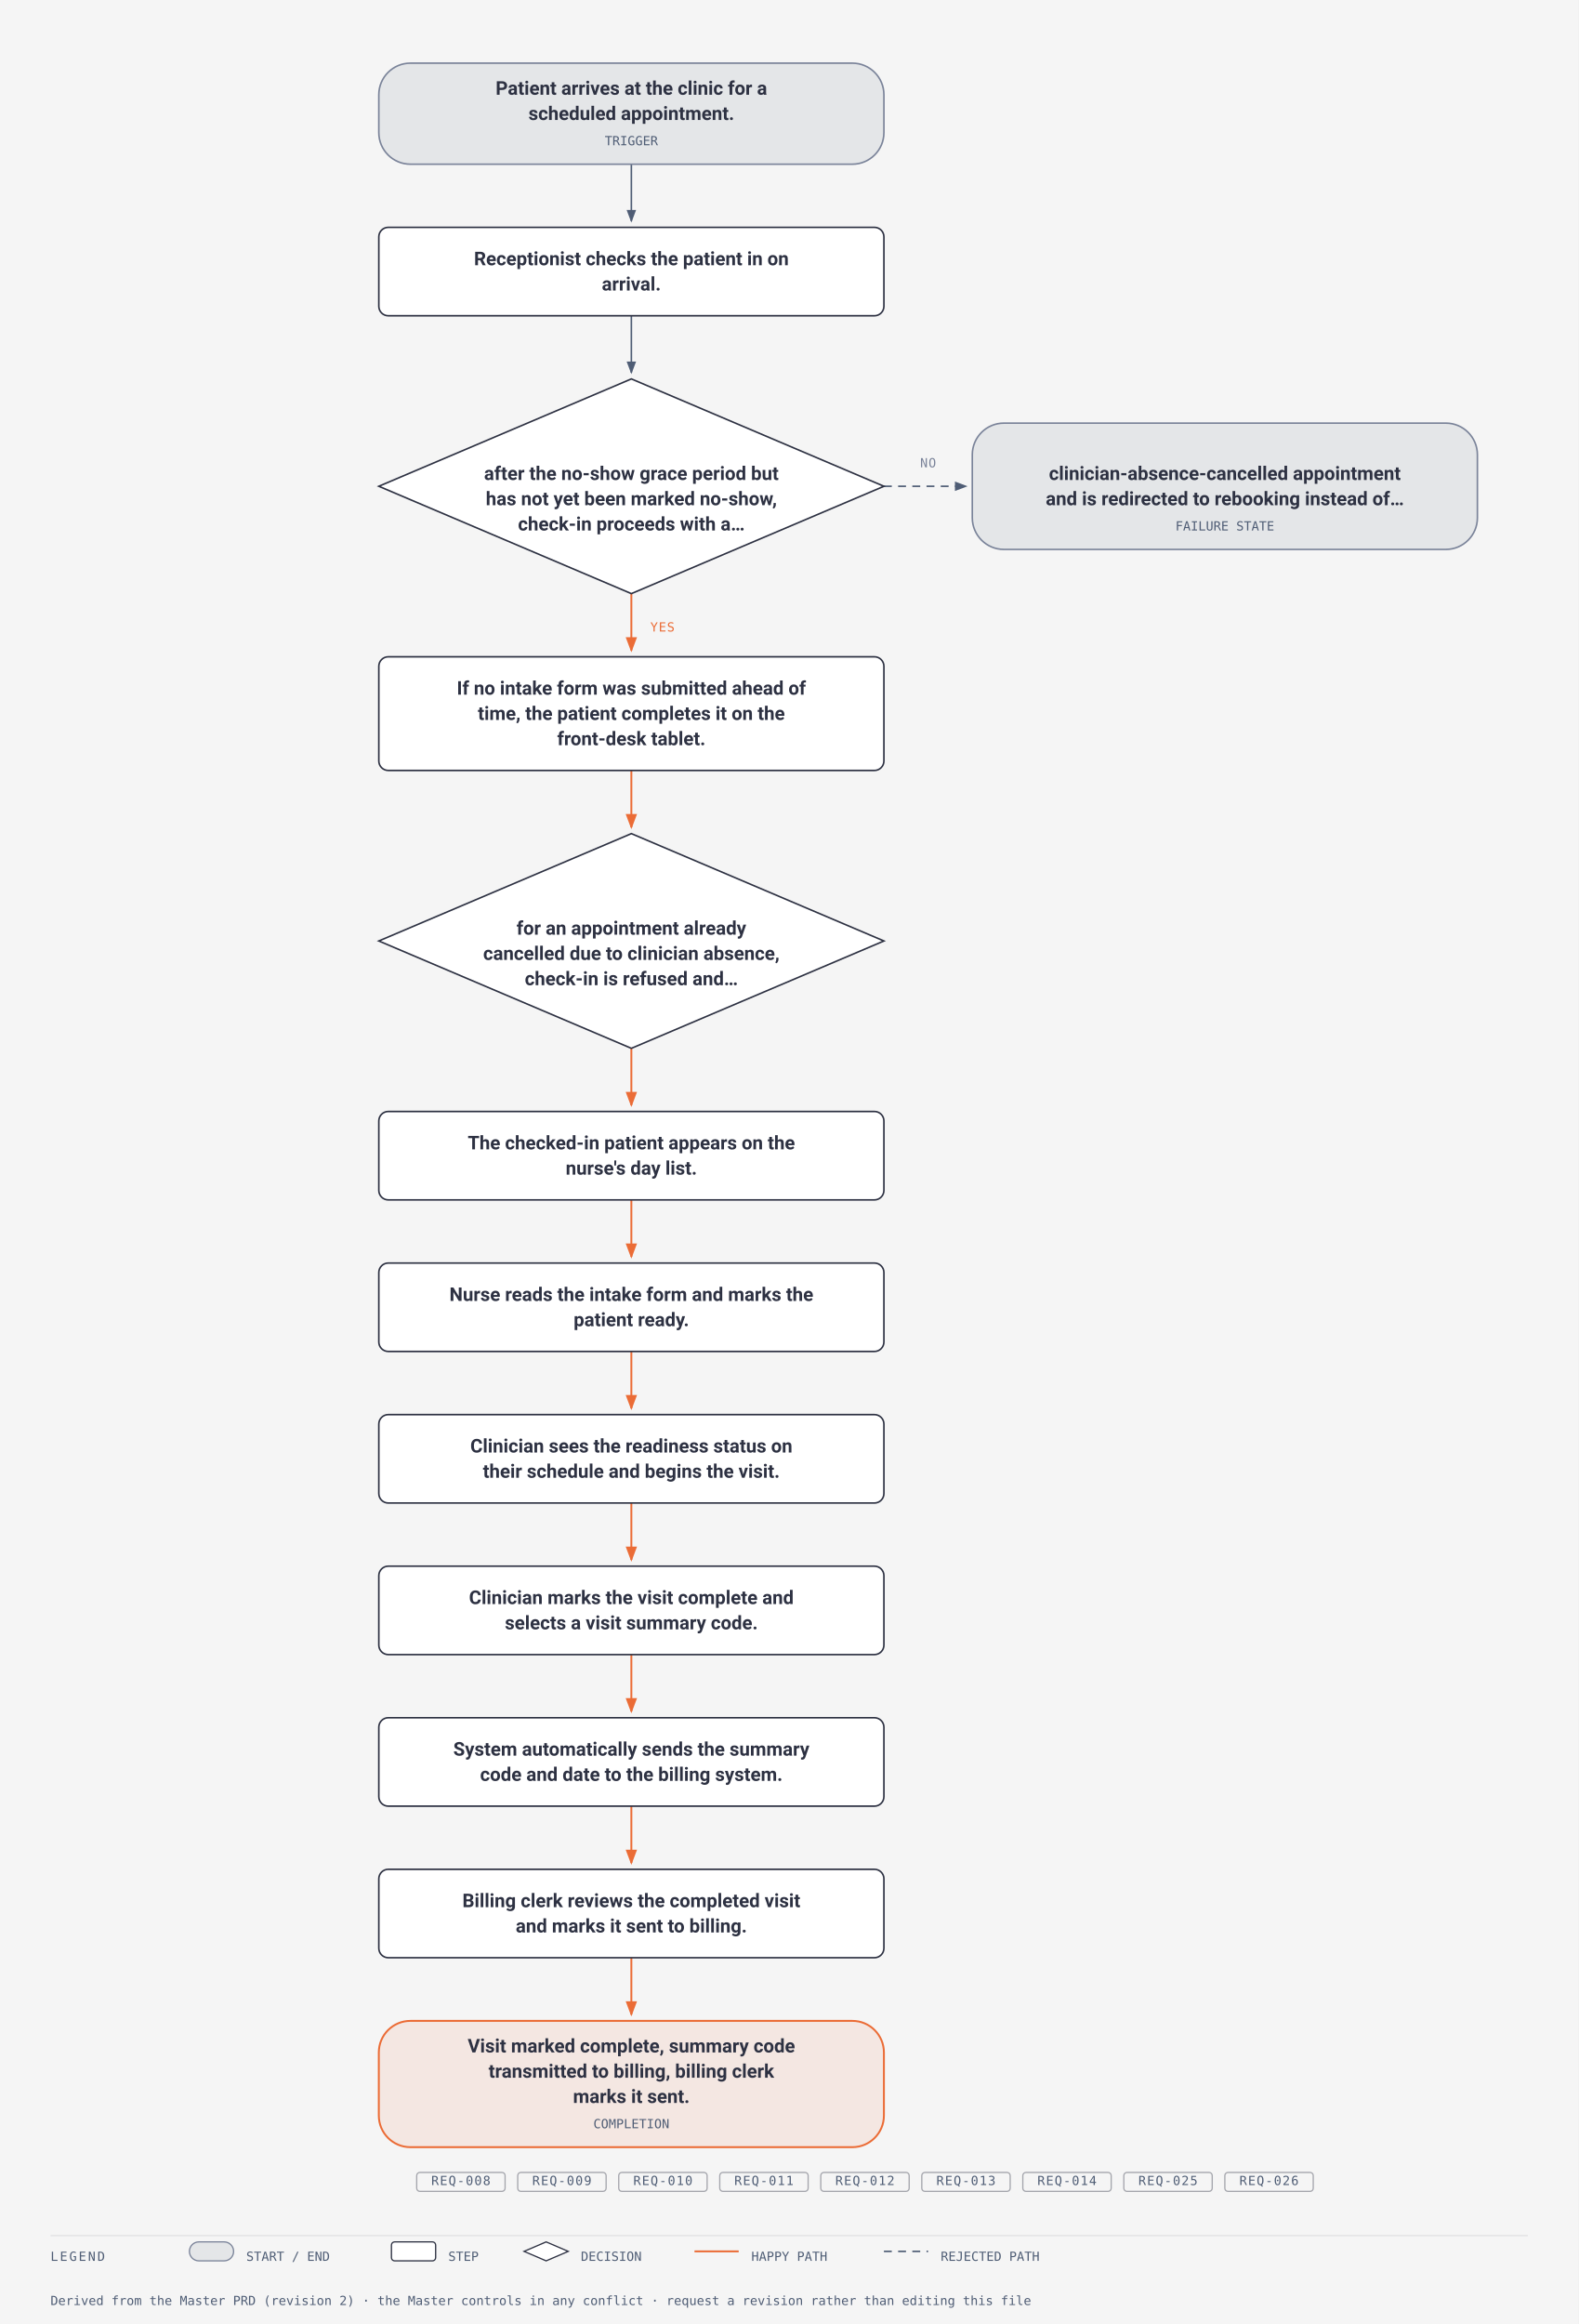
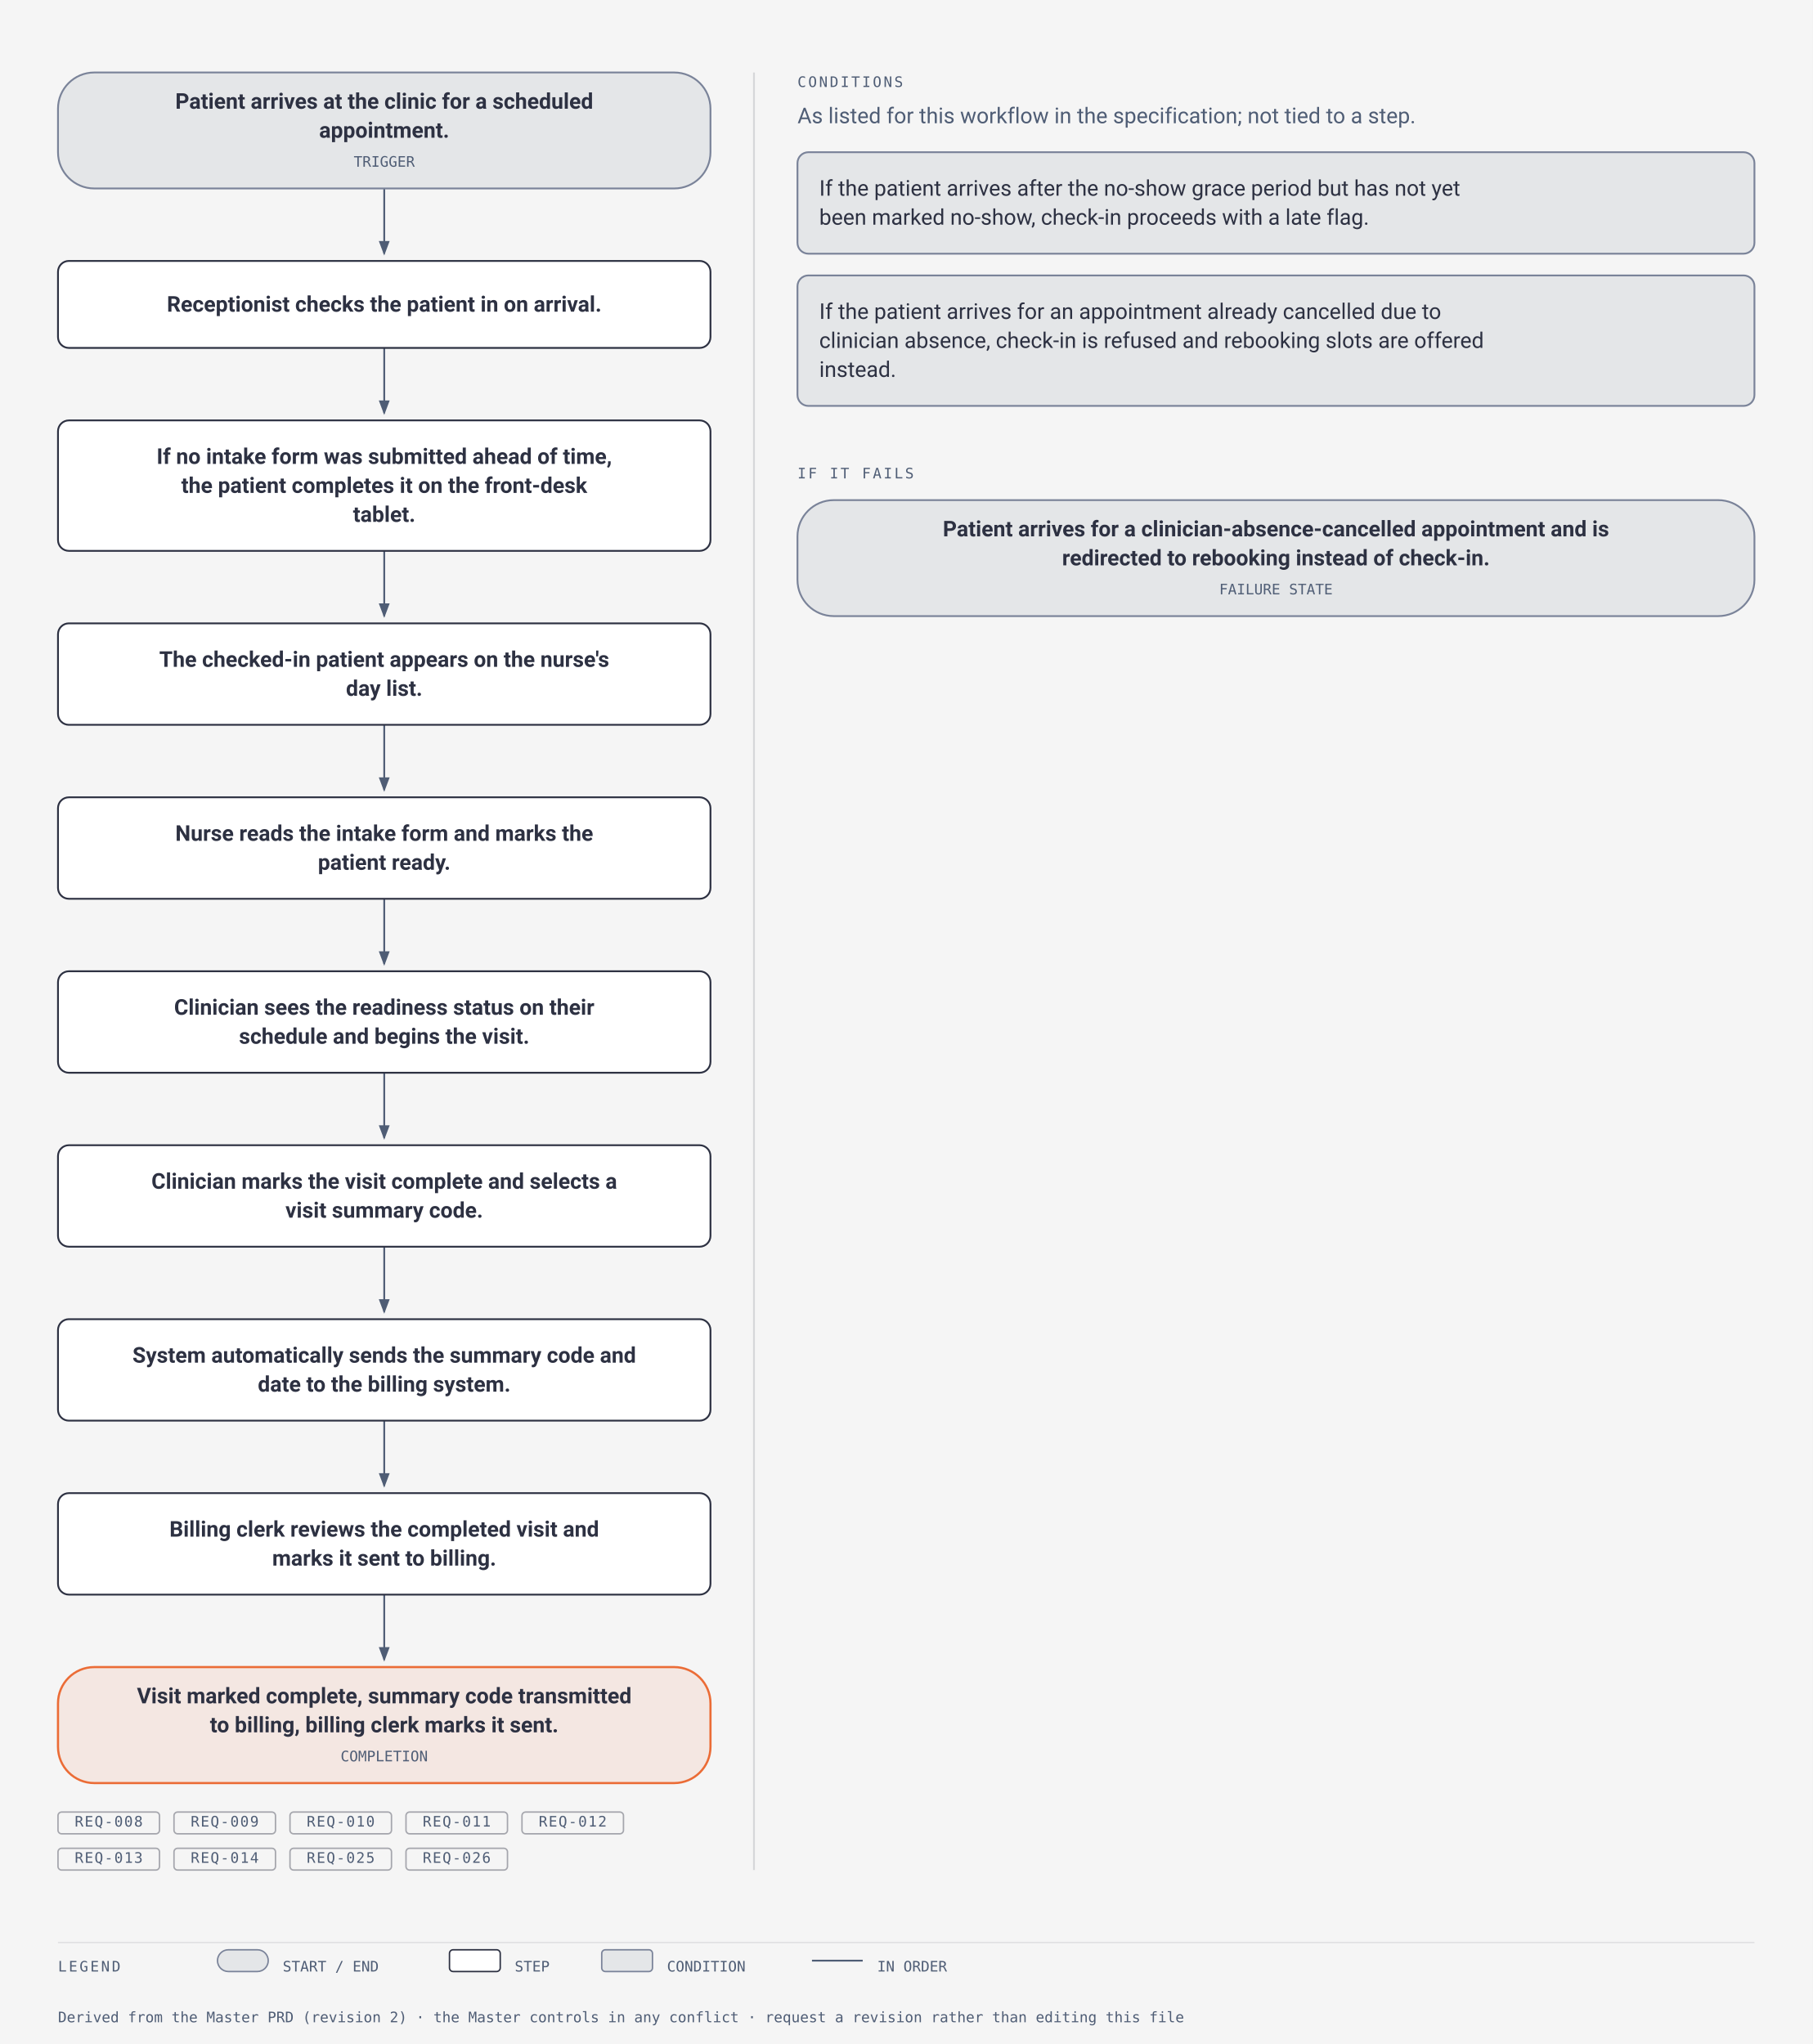
- <svg xmlns="http://www.w3.org/2000/svg" viewBox="0 0 1000 1472" width="1000" height="1472" role="img" aria-labelledby="flow-03-title flow-03-desc">
+ <svg xmlns="http://www.w3.org/2000/svg" viewBox="0 0 1000 1128" width="1000" height="1128" role="img" aria-labelledby="flow-03-title flow-03-desc">
  <defs>
    <marker id="arrow" markerWidth="8" markerHeight="6" refX="7" refY="3" orient="auto">
      <polygon points="0 0, 8 3, 0 6" fill="#4f5d75" />
    </marker>
    <marker id="arrow-accent" markerWidth="8" markerHeight="6" refX="7" refY="3" orient="auto">
      <polygon points="0 0, 8 3, 0 6" fill="#eb6c36" />
    </marker>
  </defs>
  <rect width="100%" height="100%" fill="#f5f5f5" />
-   <line x1="400" y1="104" x2="400" y2="140" fill="none" stroke="#4f5d75" stroke-width="1" marker-end="url(#arrow)" />
-   <line x1="400" y1="200" x2="400" y2="236" fill="none" stroke="#4f5d75" stroke-width="1" marker-end="url(#arrow)" />
-   <line x1="400" y1="376" x2="400" y2="412" fill="none" stroke="#eb6c36" stroke-width="1.2" marker-end="url(#arrow-accent)" />
-   <line x1="400" y1="488" x2="400" y2="524" fill="none" stroke="#eb6c36" stroke-width="1.2" marker-end="url(#arrow-accent)" />
-   <line x1="400" y1="664" x2="400" y2="700" fill="none" stroke="#eb6c36" stroke-width="1.2" marker-end="url(#arrow-accent)" />
-   <line x1="400" y1="760" x2="400" y2="796" fill="none" stroke="#eb6c36" stroke-width="1.2" marker-end="url(#arrow-accent)" />
-   <line x1="400" y1="856" x2="400" y2="892" fill="none" stroke="#eb6c36" stroke-width="1.2" marker-end="url(#arrow-accent)" />
-   <line x1="400" y1="952" x2="400" y2="988" fill="none" stroke="#eb6c36" stroke-width="1.2" marker-end="url(#arrow-accent)" />
-   <line x1="400" y1="1048" x2="400" y2="1084" fill="none" stroke="#eb6c36" stroke-width="1.2" marker-end="url(#arrow-accent)" />
-   <line x1="400" y1="1144" x2="400" y2="1180" fill="none" stroke="#eb6c36" stroke-width="1.2" marker-end="url(#arrow-accent)" />
-   <line x1="400" y1="1240" x2="400" y2="1276" fill="none" stroke="#eb6c36" stroke-width="1.2" marker-end="url(#arrow-accent)" />
-   <line x1="560" y1="308" x2="612" y2="308" fill="none" stroke="#4f5d75" stroke-width="1" stroke-dasharray="5,4" marker-end="url(#arrow)" />
-   <rect x="578" y="288" width="20" height="12" rx="2" fill="#f5f5f5" />
-   <text x="588" y="296" fill="#7a8399" font-size="8" font-family="ui-monospace, SFMono-Regular, Menlo, Consolas, monospace" text-anchor="middle" letter-spacing="0.06em">NO</text>
-   <rect x="240" y="40" width="320" height="64" rx="20" fill="#f5f5f5" />
-   <rect x="240" y="40" width="320" height="64" rx="20" fill="rgba(79,93,117,0.10)" stroke="#7a8399" stroke-width="1" />
-   <text x="400" y="60" fill="#2d3142" font-size="12" font-family="ui-sans-serif, system-ui, -apple-system, 'Segoe UI', Roboto, sans-serif" font-weight="600" text-anchor="middle">Patient arrives at the clinic for a</text>
-   <text x="400" y="76" fill="#2d3142" font-size="12" font-family="ui-sans-serif, system-ui, -apple-system, 'Segoe UI', Roboto, sans-serif" font-weight="600" text-anchor="middle">scheduled appointment.</text>
-   <text x="400" y="92" fill="#4f5d75" font-size="8" font-family="ui-monospace, SFMono-Regular, Menlo, Consolas, monospace" text-anchor="middle">TRIGGER</text>
-   <rect x="240" y="144" width="320" height="56" rx="6" fill="#f5f5f5" />
-   <rect x="240" y="144" width="320" height="56" rx="6" fill="#ffffff" stroke="#2d3142" stroke-width="1" />
-   <text x="400" y="168" fill="#2d3142" font-size="12" font-family="ui-sans-serif, system-ui, -apple-system, 'Segoe UI', Roboto, sans-serif" font-weight="600" text-anchor="middle">Receptionist checks the patient in on</text>
-   <text x="400" y="184" fill="#2d3142" font-size="12" font-family="ui-sans-serif, system-ui, -apple-system, 'Segoe UI', Roboto, sans-serif" font-weight="600" text-anchor="middle">arrival.</text>
-   <polygon points="400,240 560,308 400,376 240,308" fill="#f5f5f5" />
-   <polygon points="400,240 560,308 400,376 240,308" fill="#ffffff" stroke="#2d3142" stroke-width="1" />
-   <text x="400" y="288" fill="#2d3142" font-size="12" font-family="ui-sans-serif, system-ui, -apple-system, 'Segoe UI', Roboto, sans-serif" font-weight="600" text-anchor="middle" />
-   <text x="400" y="304" fill="#2d3142" font-size="12" font-family="ui-sans-serif, system-ui, -apple-system, 'Segoe UI', Roboto, sans-serif" font-weight="600" text-anchor="middle">after the no-show grace period but</text>
-   <text x="400" y="320" fill="#2d3142" font-size="12" font-family="ui-sans-serif, system-ui, -apple-system, 'Segoe UI', Roboto, sans-serif" font-weight="600" text-anchor="middle">has not yet been marked no-show,</text>
-   <text x="400" y="336" fill="#2d3142" font-size="12" font-family="ui-sans-serif, system-ui, -apple-system, 'Segoe UI', Roboto, sans-serif" font-weight="600" text-anchor="middle">check-in proceeds with a…</text>
-   <text x="412" y="400" fill="#eb6c36" font-size="8" font-family="ui-monospace, SFMono-Regular, Menlo, Consolas, monospace" letter-spacing="0.06em">YES</text>
-   <rect x="240" y="416" width="320" height="72" rx="6" fill="#f5f5f5" />
-   <rect x="240" y="416" width="320" height="72" rx="6" fill="#ffffff" stroke="#2d3142" stroke-width="1" />
-   <text x="400" y="440" fill="#2d3142" font-size="12" font-family="ui-sans-serif, system-ui, -apple-system, 'Segoe UI', Roboto, sans-serif" font-weight="600" text-anchor="middle">If no intake form was submitted ahead of</text>
-   <text x="400" y="456" fill="#2d3142" font-size="12" font-family="ui-sans-serif, system-ui, -apple-system, 'Segoe UI', Roboto, sans-serif" font-weight="600" text-anchor="middle">time, the patient completes it on the</text>
-   <text x="400" y="472" fill="#2d3142" font-size="12" font-family="ui-sans-serif, system-ui, -apple-system, 'Segoe UI', Roboto, sans-serif" font-weight="600" text-anchor="middle">front-desk tablet.</text>
-   <polygon points="400,528 560,596 400,664 240,596" fill="#f5f5f5" />
-   <polygon points="400,528 560,596 400,664 240,596" fill="#ffffff" stroke="#2d3142" stroke-width="1" />
-   <text x="400" y="576" fill="#2d3142" font-size="12" font-family="ui-sans-serif, system-ui, -apple-system, 'Segoe UI', Roboto, sans-serif" font-weight="600" text-anchor="middle" />
-   <text x="400" y="592" fill="#2d3142" font-size="12" font-family="ui-sans-serif, system-ui, -apple-system, 'Segoe UI', Roboto, sans-serif" font-weight="600" text-anchor="middle">for an appointment already</text>
-   <text x="400" y="608" fill="#2d3142" font-size="12" font-family="ui-sans-serif, system-ui, -apple-system, 'Segoe UI', Roboto, sans-serif" font-weight="600" text-anchor="middle">cancelled due to clinician absence,</text>
-   <text x="400" y="624" fill="#2d3142" font-size="12" font-family="ui-sans-serif, system-ui, -apple-system, 'Segoe UI', Roboto, sans-serif" font-weight="600" text-anchor="middle">check-in is refused and…</text>
-   <rect x="240" y="704" width="320" height="56" rx="6" fill="#f5f5f5" />
-   <rect x="240" y="704" width="320" height="56" rx="6" fill="#ffffff" stroke="#2d3142" stroke-width="1" />
-   <text x="400" y="728" fill="#2d3142" font-size="12" font-family="ui-sans-serif, system-ui, -apple-system, 'Segoe UI', Roboto, sans-serif" font-weight="600" text-anchor="middle">The checked-in patient appears on the</text>
-   <text x="400" y="744" fill="#2d3142" font-size="12" font-family="ui-sans-serif, system-ui, -apple-system, 'Segoe UI', Roboto, sans-serif" font-weight="600" text-anchor="middle">nurse's day list.</text>
-   <rect x="240" y="800" width="320" height="56" rx="6" fill="#f5f5f5" />
-   <rect x="240" y="800" width="320" height="56" rx="6" fill="#ffffff" stroke="#2d3142" stroke-width="1" />
-   <text x="400" y="824" fill="#2d3142" font-size="12" font-family="ui-sans-serif, system-ui, -apple-system, 'Segoe UI', Roboto, sans-serif" font-weight="600" text-anchor="middle">Nurse reads the intake form and marks the</text>
-   <text x="400" y="840" fill="#2d3142" font-size="12" font-family="ui-sans-serif, system-ui, -apple-system, 'Segoe UI', Roboto, sans-serif" font-weight="600" text-anchor="middle">patient ready.</text>
-   <rect x="240" y="896" width="320" height="56" rx="6" fill="#f5f5f5" />
-   <rect x="240" y="896" width="320" height="56" rx="6" fill="#ffffff" stroke="#2d3142" stroke-width="1" />
-   <text x="400" y="920" fill="#2d3142" font-size="12" font-family="ui-sans-serif, system-ui, -apple-system, 'Segoe UI', Roboto, sans-serif" font-weight="600" text-anchor="middle">Clinician sees the readiness status on</text>
-   <text x="400" y="936" fill="#2d3142" font-size="12" font-family="ui-sans-serif, system-ui, -apple-system, 'Segoe UI', Roboto, sans-serif" font-weight="600" text-anchor="middle">their schedule and begins the visit.</text>
-   <rect x="240" y="992" width="320" height="56" rx="6" fill="#f5f5f5" />
-   <rect x="240" y="992" width="320" height="56" rx="6" fill="#ffffff" stroke="#2d3142" stroke-width="1" />
-   <text x="400" y="1016" fill="#2d3142" font-size="12" font-family="ui-sans-serif, system-ui, -apple-system, 'Segoe UI', Roboto, sans-serif" font-weight="600" text-anchor="middle">Clinician marks the visit complete and</text>
-   <text x="400" y="1032" fill="#2d3142" font-size="12" font-family="ui-sans-serif, system-ui, -apple-system, 'Segoe UI', Roboto, sans-serif" font-weight="600" text-anchor="middle">selects a visit summary code.</text>
-   <rect x="240" y="1088" width="320" height="56" rx="6" fill="#f5f5f5" />
-   <rect x="240" y="1088" width="320" height="56" rx="6" fill="#ffffff" stroke="#2d3142" stroke-width="1" />
-   <text x="400" y="1112" fill="#2d3142" font-size="12" font-family="ui-sans-serif, system-ui, -apple-system, 'Segoe UI', Roboto, sans-serif" font-weight="600" text-anchor="middle">System automatically sends the summary</text>
-   <text x="400" y="1128" fill="#2d3142" font-size="12" font-family="ui-sans-serif, system-ui, -apple-system, 'Segoe UI', Roboto, sans-serif" font-weight="600" text-anchor="middle">code and date to the billing system.</text>
-   <rect x="240" y="1184" width="320" height="56" rx="6" fill="#f5f5f5" />
-   <rect x="240" y="1184" width="320" height="56" rx="6" fill="#ffffff" stroke="#2d3142" stroke-width="1" />
-   <text x="400" y="1208" fill="#2d3142" font-size="12" font-family="ui-sans-serif, system-ui, -apple-system, 'Segoe UI', Roboto, sans-serif" font-weight="600" text-anchor="middle">Billing clerk reviews the completed visit</text>
-   <text x="400" y="1224" fill="#2d3142" font-size="12" font-family="ui-sans-serif, system-ui, -apple-system, 'Segoe UI', Roboto, sans-serif" font-weight="600" text-anchor="middle">and marks it sent to billing.</text>
-   <rect x="240" y="1280" width="320" height="80" rx="20" fill="#f5f5f5" />
-   <rect x="240" y="1280" width="320" height="80" rx="20" fill="rgba(235,108,54,0.10)" stroke="#eb6c36" stroke-width="1.2" />
-   <text x="400" y="1300" fill="#2d3142" font-size="12" font-family="ui-sans-serif, system-ui, -apple-system, 'Segoe UI', Roboto, sans-serif" font-weight="600" text-anchor="middle">Visit marked complete, summary code</text>
-   <text x="400" y="1316" fill="#2d3142" font-size="12" font-family="ui-sans-serif, system-ui, -apple-system, 'Segoe UI', Roboto, sans-serif" font-weight="600" text-anchor="middle">transmitted to billing, billing clerk</text>
-   <text x="400" y="1332" fill="#2d3142" font-size="12" font-family="ui-sans-serif, system-ui, -apple-system, 'Segoe UI', Roboto, sans-serif" font-weight="600" text-anchor="middle">marks it sent.</text>
-   <text x="400" y="1348" fill="#4f5d75" font-size="8" font-family="ui-monospace, SFMono-Regular, Menlo, Consolas, monospace" text-anchor="middle">COMPLETION</text>
-   <rect x="616" y="268" width="320" height="80" rx="20" fill="#f5f5f5" />
-   <rect x="616" y="268" width="320" height="80" rx="20" fill="rgba(79,93,117,0.10)" stroke="#7a8399" stroke-width="1" />
-   <text x="776" y="288" fill="#2d3142" font-size="12" font-family="ui-sans-serif, system-ui, -apple-system, 'Segoe UI', Roboto, sans-serif" font-weight="600" text-anchor="middle" />
-   <text x="776" y="304" fill="#2d3142" font-size="12" font-family="ui-sans-serif, system-ui, -apple-system, 'Segoe UI', Roboto, sans-serif" font-weight="600" text-anchor="middle">clinician-absence-cancelled appointment</text>
-   <text x="776" y="320" fill="#2d3142" font-size="12" font-family="ui-sans-serif, system-ui, -apple-system, 'Segoe UI', Roboto, sans-serif" font-weight="600" text-anchor="middle">and is redirected to rebooking instead of…</text>
-   <text x="776" y="336" fill="#4f5d75" font-size="8" font-family="ui-monospace, SFMono-Regular, Menlo, Consolas, monospace" text-anchor="middle">FAILURE STATE</text>
-   <rect x="264" y="1376" width="56" height="12" rx="2" fill="transparent" stroke="rgba(45,49,66,0.40)" stroke-width="0.8" />
-   <text x="292" y="1384" fill="#4f5d75" font-size="8" font-family="ui-monospace, SFMono-Regular, Menlo, Consolas, monospace" text-anchor="middle" letter-spacing="0.08em">REQ-008</text>
-   <rect x="328" y="1376" width="56" height="12" rx="2" fill="transparent" stroke="rgba(45,49,66,0.40)" stroke-width="0.8" />
-   <text x="356" y="1384" fill="#4f5d75" font-size="8" font-family="ui-monospace, SFMono-Regular, Menlo, Consolas, monospace" text-anchor="middle" letter-spacing="0.08em">REQ-009</text>
-   <rect x="392" y="1376" width="56" height="12" rx="2" fill="transparent" stroke="rgba(45,49,66,0.40)" stroke-width="0.8" />
-   <text x="420" y="1384" fill="#4f5d75" font-size="8" font-family="ui-monospace, SFMono-Regular, Menlo, Consolas, monospace" text-anchor="middle" letter-spacing="0.08em">REQ-010</text>
-   <rect x="456" y="1376" width="56" height="12" rx="2" fill="transparent" stroke="rgba(45,49,66,0.40)" stroke-width="0.8" />
-   <text x="484" y="1384" fill="#4f5d75" font-size="8" font-family="ui-monospace, SFMono-Regular, Menlo, Consolas, monospace" text-anchor="middle" letter-spacing="0.08em">REQ-011</text>
-   <rect x="520" y="1376" width="56" height="12" rx="2" fill="transparent" stroke="rgba(45,49,66,0.40)" stroke-width="0.8" />
-   <text x="548" y="1384" fill="#4f5d75" font-size="8" font-family="ui-monospace, SFMono-Regular, Menlo, Consolas, monospace" text-anchor="middle" letter-spacing="0.08em">REQ-012</text>
-   <rect x="584" y="1376" width="56" height="12" rx="2" fill="transparent" stroke="rgba(45,49,66,0.40)" stroke-width="0.8" />
-   <text x="612" y="1384" fill="#4f5d75" font-size="8" font-family="ui-monospace, SFMono-Regular, Menlo, Consolas, monospace" text-anchor="middle" letter-spacing="0.08em">REQ-013</text>
-   <rect x="648" y="1376" width="56" height="12" rx="2" fill="transparent" stroke="rgba(45,49,66,0.40)" stroke-width="0.8" />
-   <text x="676" y="1384" fill="#4f5d75" font-size="8" font-family="ui-monospace, SFMono-Regular, Menlo, Consolas, monospace" text-anchor="middle" letter-spacing="0.08em">REQ-014</text>
-   <rect x="712" y="1376" width="56" height="12" rx="2" fill="transparent" stroke="rgba(45,49,66,0.40)" stroke-width="0.8" />
-   <text x="740" y="1384" fill="#4f5d75" font-size="8" font-family="ui-monospace, SFMono-Regular, Menlo, Consolas, monospace" text-anchor="middle" letter-spacing="0.08em">REQ-025</text>
-   <rect x="776" y="1376" width="56" height="12" rx="2" fill="transparent" stroke="rgba(45,49,66,0.40)" stroke-width="0.8" />
-   <text x="804" y="1384" fill="#4f5d75" font-size="8" font-family="ui-monospace, SFMono-Regular, Menlo, Consolas, monospace" text-anchor="middle" letter-spacing="0.08em">REQ-026</text>
-   <line x1="32" y1="1416" x2="968" y2="1416" stroke="rgba(45,49,66,0.10)" stroke-width="0.8" />
-   <text x="32" y="1432" fill="#4f5d75" font-size="8" font-family="ui-monospace, SFMono-Regular, Menlo, Consolas, monospace" letter-spacing="0.14em">LEGEND</text>
-   <rect x="120" y="1420" width="28" height="12" rx="6" fill="rgba(79,93,117,0.10)" stroke="#7a8399" stroke-width="0.8" />
-   <text x="156" y="1432" fill="#4f5d75" font-size="8" font-family="ui-monospace, SFMono-Regular, Menlo, Consolas, monospace">START / END</text>
-   <rect x="248" y="1420" width="28" height="12" rx="2" fill="#ffffff" stroke="#2d3142" stroke-width="0.8" />
-   <text x="284" y="1432" fill="#4f5d75" font-size="8" font-family="ui-monospace, SFMono-Regular, Menlo, Consolas, monospace">STEP</text>
-   <polygon points="346,1420 360,1426 346,1432 332,1426" fill="#ffffff" stroke="#2d3142" stroke-width="0.8" />
-   <text x="368" y="1432" fill="#4f5d75" font-size="8" font-family="ui-monospace, SFMono-Regular, Menlo, Consolas, monospace">DECISION</text>
-   <line x1="440" y1="1426" x2="468" y2="1426" stroke="#eb6c36" stroke-width="1.2" />
-   <text x="476" y="1432" fill="#4f5d75" font-size="8" font-family="ui-monospace, SFMono-Regular, Menlo, Consolas, monospace">HAPPY PATH</text>
-   <line x1="560" y1="1426" x2="588" y2="1426" stroke="#4f5d75" stroke-width="1" stroke-dasharray="5,4" />
-   <text x="596" y="1432" fill="#4f5d75" font-size="8" font-family="ui-monospace, SFMono-Regular, Menlo, Consolas, monospace">REJECTED PATH</text>
-   <text x="32" y="1460" fill="#4f5d75" font-size="8" font-family="ui-monospace, SFMono-Regular, Menlo, Consolas, monospace">Derived from the Master PRD (revision 2) · the Master controls in any conflict · request a revision rather than editing this file</text>
+   <g data-part="sequence">
+     <line x1="212" y1="104" x2="212" y2="140" fill="none" stroke="#4f5d75" stroke-width="1" marker-end="url(#arrow)" />
+     <line x1="212" y1="192" x2="212" y2="228" fill="none" stroke="#4f5d75" stroke-width="1" marker-end="url(#arrow)" />
+     <line x1="212" y1="304" x2="212" y2="340" fill="none" stroke="#4f5d75" stroke-width="1" marker-end="url(#arrow)" />
+     <line x1="212" y1="400" x2="212" y2="436" fill="none" stroke="#4f5d75" stroke-width="1" marker-end="url(#arrow)" />
+     <line x1="212" y1="496" x2="212" y2="532" fill="none" stroke="#4f5d75" stroke-width="1" marker-end="url(#arrow)" />
+     <line x1="212" y1="592" x2="212" y2="628" fill="none" stroke="#4f5d75" stroke-width="1" marker-end="url(#arrow)" />
+     <line x1="212" y1="688" x2="212" y2="724" fill="none" stroke="#4f5d75" stroke-width="1" marker-end="url(#arrow)" />
+     <line x1="212" y1="784" x2="212" y2="820" fill="none" stroke="#4f5d75" stroke-width="1" marker-end="url(#arrow)" />
+     <line x1="212" y1="880" x2="212" y2="916" fill="none" stroke="#4f5d75" stroke-width="1" marker-end="url(#arrow)" />
+     <rect x="32" y="40" width="360" height="64" rx="20" fill="#f5f5f5" />
+     <rect x="32" y="40" width="360" height="64" rx="20" fill="rgba(79,93,117,0.10)" stroke="#7a8399" stroke-width="1" />
+     <text x="212" y="60" fill="#2d3142" font-size="12" font-family="ui-sans-serif, system-ui, -apple-system, 'Segoe UI', Roboto, sans-serif" font-weight="600" text-anchor="middle">Patient arrives at the clinic for a scheduled</text>
+     <text x="212" y="76" fill="#2d3142" font-size="12" font-family="ui-sans-serif, system-ui, -apple-system, 'Segoe UI', Roboto, sans-serif" font-weight="600" text-anchor="middle">appointment.</text>
+     <text x="212" y="92" fill="#4f5d75" font-size="8" font-family="ui-monospace, SFMono-Regular, Menlo, Consolas, monospace" text-anchor="middle">TRIGGER</text>
+     <rect x="32" y="144" width="360" height="48" rx="6" fill="#f5f5f5" />
+     <rect x="32" y="144" width="360" height="48" rx="6" fill="#ffffff" stroke="#2d3142" stroke-width="1" />
+     <text x="212" y="172" fill="#2d3142" font-size="12" font-family="ui-sans-serif, system-ui, -apple-system, 'Segoe UI', Roboto, sans-serif" font-weight="600" text-anchor="middle">Receptionist checks the patient in on arrival.</text>
+     <rect x="32" y="232" width="360" height="72" rx="6" fill="#f5f5f5" />
+     <rect x="32" y="232" width="360" height="72" rx="6" fill="#ffffff" stroke="#2d3142" stroke-width="1" />
+     <text x="212" y="256" fill="#2d3142" font-size="12" font-family="ui-sans-serif, system-ui, -apple-system, 'Segoe UI', Roboto, sans-serif" font-weight="600" text-anchor="middle">If no intake form was submitted ahead of time,</text>
+     <text x="212" y="272" fill="#2d3142" font-size="12" font-family="ui-sans-serif, system-ui, -apple-system, 'Segoe UI', Roboto, sans-serif" font-weight="600" text-anchor="middle">the patient completes it on the front-desk</text>
+     <text x="212" y="288" fill="#2d3142" font-size="12" font-family="ui-sans-serif, system-ui, -apple-system, 'Segoe UI', Roboto, sans-serif" font-weight="600" text-anchor="middle">tablet.</text>
+     <rect x="32" y="344" width="360" height="56" rx="6" fill="#f5f5f5" />
+     <rect x="32" y="344" width="360" height="56" rx="6" fill="#ffffff" stroke="#2d3142" stroke-width="1" />
+     <text x="212" y="368" fill="#2d3142" font-size="12" font-family="ui-sans-serif, system-ui, -apple-system, 'Segoe UI', Roboto, sans-serif" font-weight="600" text-anchor="middle">The checked-in patient appears on the nurse's</text>
+     <text x="212" y="384" fill="#2d3142" font-size="12" font-family="ui-sans-serif, system-ui, -apple-system, 'Segoe UI', Roboto, sans-serif" font-weight="600" text-anchor="middle">day list.</text>
+     <rect x="32" y="440" width="360" height="56" rx="6" fill="#f5f5f5" />
+     <rect x="32" y="440" width="360" height="56" rx="6" fill="#ffffff" stroke="#2d3142" stroke-width="1" />
+     <text x="212" y="464" fill="#2d3142" font-size="12" font-family="ui-sans-serif, system-ui, -apple-system, 'Segoe UI', Roboto, sans-serif" font-weight="600" text-anchor="middle">Nurse reads the intake form and marks the</text>
+     <text x="212" y="480" fill="#2d3142" font-size="12" font-family="ui-sans-serif, system-ui, -apple-system, 'Segoe UI', Roboto, sans-serif" font-weight="600" text-anchor="middle">patient ready.</text>
+     <rect x="32" y="536" width="360" height="56" rx="6" fill="#f5f5f5" />
+     <rect x="32" y="536" width="360" height="56" rx="6" fill="#ffffff" stroke="#2d3142" stroke-width="1" />
+     <text x="212" y="560" fill="#2d3142" font-size="12" font-family="ui-sans-serif, system-ui, -apple-system, 'Segoe UI', Roboto, sans-serif" font-weight="600" text-anchor="middle">Clinician sees the readiness status on their</text>
+     <text x="212" y="576" fill="#2d3142" font-size="12" font-family="ui-sans-serif, system-ui, -apple-system, 'Segoe UI', Roboto, sans-serif" font-weight="600" text-anchor="middle">schedule and begins the visit.</text>
+     <rect x="32" y="632" width="360" height="56" rx="6" fill="#f5f5f5" />
+     <rect x="32" y="632" width="360" height="56" rx="6" fill="#ffffff" stroke="#2d3142" stroke-width="1" />
+     <text x="212" y="656" fill="#2d3142" font-size="12" font-family="ui-sans-serif, system-ui, -apple-system, 'Segoe UI', Roboto, sans-serif" font-weight="600" text-anchor="middle">Clinician marks the visit complete and selects a</text>
+     <text x="212" y="672" fill="#2d3142" font-size="12" font-family="ui-sans-serif, system-ui, -apple-system, 'Segoe UI', Roboto, sans-serif" font-weight="600" text-anchor="middle">visit summary code.</text>
+     <rect x="32" y="728" width="360" height="56" rx="6" fill="#f5f5f5" />
+     <rect x="32" y="728" width="360" height="56" rx="6" fill="#ffffff" stroke="#2d3142" stroke-width="1" />
+     <text x="212" y="752" fill="#2d3142" font-size="12" font-family="ui-sans-serif, system-ui, -apple-system, 'Segoe UI', Roboto, sans-serif" font-weight="600" text-anchor="middle">System automatically sends the summary code and</text>
+     <text x="212" y="768" fill="#2d3142" font-size="12" font-family="ui-sans-serif, system-ui, -apple-system, 'Segoe UI', Roboto, sans-serif" font-weight="600" text-anchor="middle">date to the billing system.</text>
+     <rect x="32" y="824" width="360" height="56" rx="6" fill="#f5f5f5" />
+     <rect x="32" y="824" width="360" height="56" rx="6" fill="#ffffff" stroke="#2d3142" stroke-width="1" />
+     <text x="212" y="848" fill="#2d3142" font-size="12" font-family="ui-sans-serif, system-ui, -apple-system, 'Segoe UI', Roboto, sans-serif" font-weight="600" text-anchor="middle">Billing clerk reviews the completed visit and</text>
+     <text x="212" y="864" fill="#2d3142" font-size="12" font-family="ui-sans-serif, system-ui, -apple-system, 'Segoe UI', Roboto, sans-serif" font-weight="600" text-anchor="middle">marks it sent to billing.</text>
+     <rect x="32" y="920" width="360" height="64" rx="20" fill="#f5f5f5" />
+     <rect x="32" y="920" width="360" height="64" rx="20" fill="rgba(235,108,54,0.10)" stroke="#eb6c36" stroke-width="1.2" />
+     <text x="212" y="940" fill="#2d3142" font-size="12" font-family="ui-sans-serif, system-ui, -apple-system, 'Segoe UI', Roboto, sans-serif" font-weight="600" text-anchor="middle">Visit marked complete, summary code transmitted</text>
+     <text x="212" y="956" fill="#2d3142" font-size="12" font-family="ui-sans-serif, system-ui, -apple-system, 'Segoe UI', Roboto, sans-serif" font-weight="600" text-anchor="middle">to billing, billing clerk marks it sent.</text>
+     <text x="212" y="972" fill="#4f5d75" font-size="8" font-family="ui-monospace, SFMono-Regular, Menlo, Consolas, monospace" text-anchor="middle">COMPLETION</text>
+     <rect x="32" y="1000" width="56" height="12" rx="2" fill="transparent" stroke="rgba(45,49,66,0.40)" stroke-width="0.8" />
+     <text x="60" y="1008" fill="#4f5d75" font-size="8" font-family="ui-monospace, SFMono-Regular, Menlo, Consolas, monospace" text-anchor="middle" letter-spacing="0.08em">REQ-008</text>
+     <rect x="96" y="1000" width="56" height="12" rx="2" fill="transparent" stroke="rgba(45,49,66,0.40)" stroke-width="0.8" />
+     <text x="124" y="1008" fill="#4f5d75" font-size="8" font-family="ui-monospace, SFMono-Regular, Menlo, Consolas, monospace" text-anchor="middle" letter-spacing="0.08em">REQ-009</text>
+     <rect x="160" y="1000" width="56" height="12" rx="2" fill="transparent" stroke="rgba(45,49,66,0.40)" stroke-width="0.8" />
+     <text x="188" y="1008" fill="#4f5d75" font-size="8" font-family="ui-monospace, SFMono-Regular, Menlo, Consolas, monospace" text-anchor="middle" letter-spacing="0.08em">REQ-010</text>
+     <rect x="224" y="1000" width="56" height="12" rx="2" fill="transparent" stroke="rgba(45,49,66,0.40)" stroke-width="0.8" />
+     <text x="252" y="1008" fill="#4f5d75" font-size="8" font-family="ui-monospace, SFMono-Regular, Menlo, Consolas, monospace" text-anchor="middle" letter-spacing="0.08em">REQ-011</text>
+     <rect x="288" y="1000" width="56" height="12" rx="2" fill="transparent" stroke="rgba(45,49,66,0.40)" stroke-width="0.8" />
+     <text x="316" y="1008" fill="#4f5d75" font-size="8" font-family="ui-monospace, SFMono-Regular, Menlo, Consolas, monospace" text-anchor="middle" letter-spacing="0.08em">REQ-012</text>
+     <rect x="32" y="1020" width="56" height="12" rx="2" fill="transparent" stroke="rgba(45,49,66,0.40)" stroke-width="0.8" />
+     <text x="60" y="1028" fill="#4f5d75" font-size="8" font-family="ui-monospace, SFMono-Regular, Menlo, Consolas, monospace" text-anchor="middle" letter-spacing="0.08em">REQ-013</text>
+     <rect x="96" y="1020" width="56" height="12" rx="2" fill="transparent" stroke="rgba(45,49,66,0.40)" stroke-width="0.8" />
+     <text x="124" y="1028" fill="#4f5d75" font-size="8" font-family="ui-monospace, SFMono-Regular, Menlo, Consolas, monospace" text-anchor="middle" letter-spacing="0.08em">REQ-014</text>
+     <rect x="160" y="1020" width="56" height="12" rx="2" fill="transparent" stroke="rgba(45,49,66,0.40)" stroke-width="0.8" />
+     <text x="188" y="1028" fill="#4f5d75" font-size="8" font-family="ui-monospace, SFMono-Regular, Menlo, Consolas, monospace" text-anchor="middle" letter-spacing="0.08em">REQ-025</text>
+     <rect x="224" y="1020" width="56" height="12" rx="2" fill="transparent" stroke="rgba(45,49,66,0.40)" stroke-width="0.8" />
+     <text x="252" y="1028" fill="#4f5d75" font-size="8" font-family="ui-monospace, SFMono-Regular, Menlo, Consolas, monospace" text-anchor="middle" letter-spacing="0.08em">REQ-026</text>
+   </g>
+   <line x1="416" y1="40" x2="416" y2="1032" stroke="rgba(45,49,66,0.15)" stroke-width="1" />
+   <g data-part="conditions">
+     <text x="440" y="48" fill="#4f5d75" font-size="8" font-family="ui-monospace, SFMono-Regular, Menlo, Consolas, monospace" letter-spacing="0.14em">CONDITIONS</text>
+     <text x="440" y="68" fill="#4f5d75" font-size="12" font-family="ui-sans-serif, system-ui, -apple-system, 'Segoe UI', Roboto, sans-serif">As listed for this workflow in the specification; not tied to a step.</text>
+     <g data-condition="1">
+       <rect x="440" y="84" width="528" height="56" rx="6" fill="#f5f5f5" />
+       <rect x="440" y="84" width="528" height="56" rx="6" fill="rgba(79,93,117,0.10)" stroke="#7a8399" stroke-width="1" />
+       <text x="452" y="108" fill="#2d3142" font-size="12" font-family="ui-sans-serif, system-ui, -apple-system, 'Segoe UI', Roboto, sans-serif">If the patient arrives after the no-show grace period but has not yet</text>
+       <text x="452" y="124" fill="#2d3142" font-size="12" font-family="ui-sans-serif, system-ui, -apple-system, 'Segoe UI', Roboto, sans-serif">been marked no-show, check-in proceeds with a late flag.</text>
+     </g>
+     <g data-condition="2">
+       <rect x="440" y="152" width="528" height="72" rx="6" fill="#f5f5f5" />
+       <rect x="440" y="152" width="528" height="72" rx="6" fill="rgba(79,93,117,0.10)" stroke="#7a8399" stroke-width="1" />
+       <text x="452" y="176" fill="#2d3142" font-size="12" font-family="ui-sans-serif, system-ui, -apple-system, 'Segoe UI', Roboto, sans-serif">If the patient arrives for an appointment already cancelled due to</text>
+       <text x="452" y="192" fill="#2d3142" font-size="12" font-family="ui-sans-serif, system-ui, -apple-system, 'Segoe UI', Roboto, sans-serif">clinician absence, check-in is refused and rebooking slots are offered</text>
+       <text x="452" y="208" fill="#2d3142" font-size="12" font-family="ui-sans-serif, system-ui, -apple-system, 'Segoe UI', Roboto, sans-serif">instead.</text>
+     </g>
+   </g>
+   <g data-part="failure">
+     <text x="440" y="264" fill="#4f5d75" font-size="8" font-family="ui-monospace, SFMono-Regular, Menlo, Consolas, monospace" letter-spacing="0.14em">IF IT FAILS</text>
+     <rect x="440" y="276" width="528" height="64" rx="20" fill="#f5f5f5" />
+     <rect x="440" y="276" width="528" height="64" rx="20" fill="rgba(79,93,117,0.10)" stroke="#7a8399" stroke-width="1" />
+     <text x="704" y="296" fill="#2d3142" font-size="12" font-family="ui-sans-serif, system-ui, -apple-system, 'Segoe UI', Roboto, sans-serif" font-weight="600" text-anchor="middle">Patient arrives for a clinician-absence-cancelled appointment and is</text>
+     <text x="704" y="312" fill="#2d3142" font-size="12" font-family="ui-sans-serif, system-ui, -apple-system, 'Segoe UI', Roboto, sans-serif" font-weight="600" text-anchor="middle">redirected to rebooking instead of check-in.</text>
+     <text x="704" y="328" fill="#4f5d75" font-size="8" font-family="ui-monospace, SFMono-Regular, Menlo, Consolas, monospace" text-anchor="middle">FAILURE STATE</text>
+   </g>
+   <line x1="32" y1="1072" x2="968" y2="1072" stroke="rgba(45,49,66,0.10)" stroke-width="0.8" />
+   <text x="32" y="1088" fill="#4f5d75" font-size="8" font-family="ui-monospace, SFMono-Regular, Menlo, Consolas, monospace" letter-spacing="0.14em">LEGEND</text>
+   <rect x="120" y="1076" width="28" height="12" rx="6" fill="rgba(79,93,117,0.10)" stroke="#7a8399" stroke-width="0.8" />
+   <text x="156" y="1088" fill="#4f5d75" font-size="8" font-family="ui-monospace, SFMono-Regular, Menlo, Consolas, monospace">START / END</text>
+   <rect x="248" y="1076" width="28" height="12" rx="2" fill="#ffffff" stroke="#2d3142" stroke-width="0.8" />
+   <text x="284" y="1088" fill="#4f5d75" font-size="8" font-family="ui-monospace, SFMono-Regular, Menlo, Consolas, monospace">STEP</text>
+   <rect x="332" y="1076" width="28" height="12" rx="2" fill="rgba(79,93,117,0.10)" stroke="#7a8399" stroke-width="0.8" />
+   <text x="368" y="1088" fill="#4f5d75" font-size="8" font-family="ui-monospace, SFMono-Regular, Menlo, Consolas, monospace">CONDITION</text>
+   <line x1="448" y1="1082" x2="476" y2="1082" stroke="#4f5d75" stroke-width="1" />
+   <text x="484" y="1088" fill="#4f5d75" font-size="8" font-family="ui-monospace, SFMono-Regular, Menlo, Consolas, monospace">IN ORDER</text>
+   <text x="32" y="1116" fill="#4f5d75" font-size="8" font-family="ui-monospace, SFMono-Regular, Menlo, Consolas, monospace">Derived from the Master PRD (revision 2) · the Master controls in any conflict · request a revision rather than editing this file</text>
</svg>
